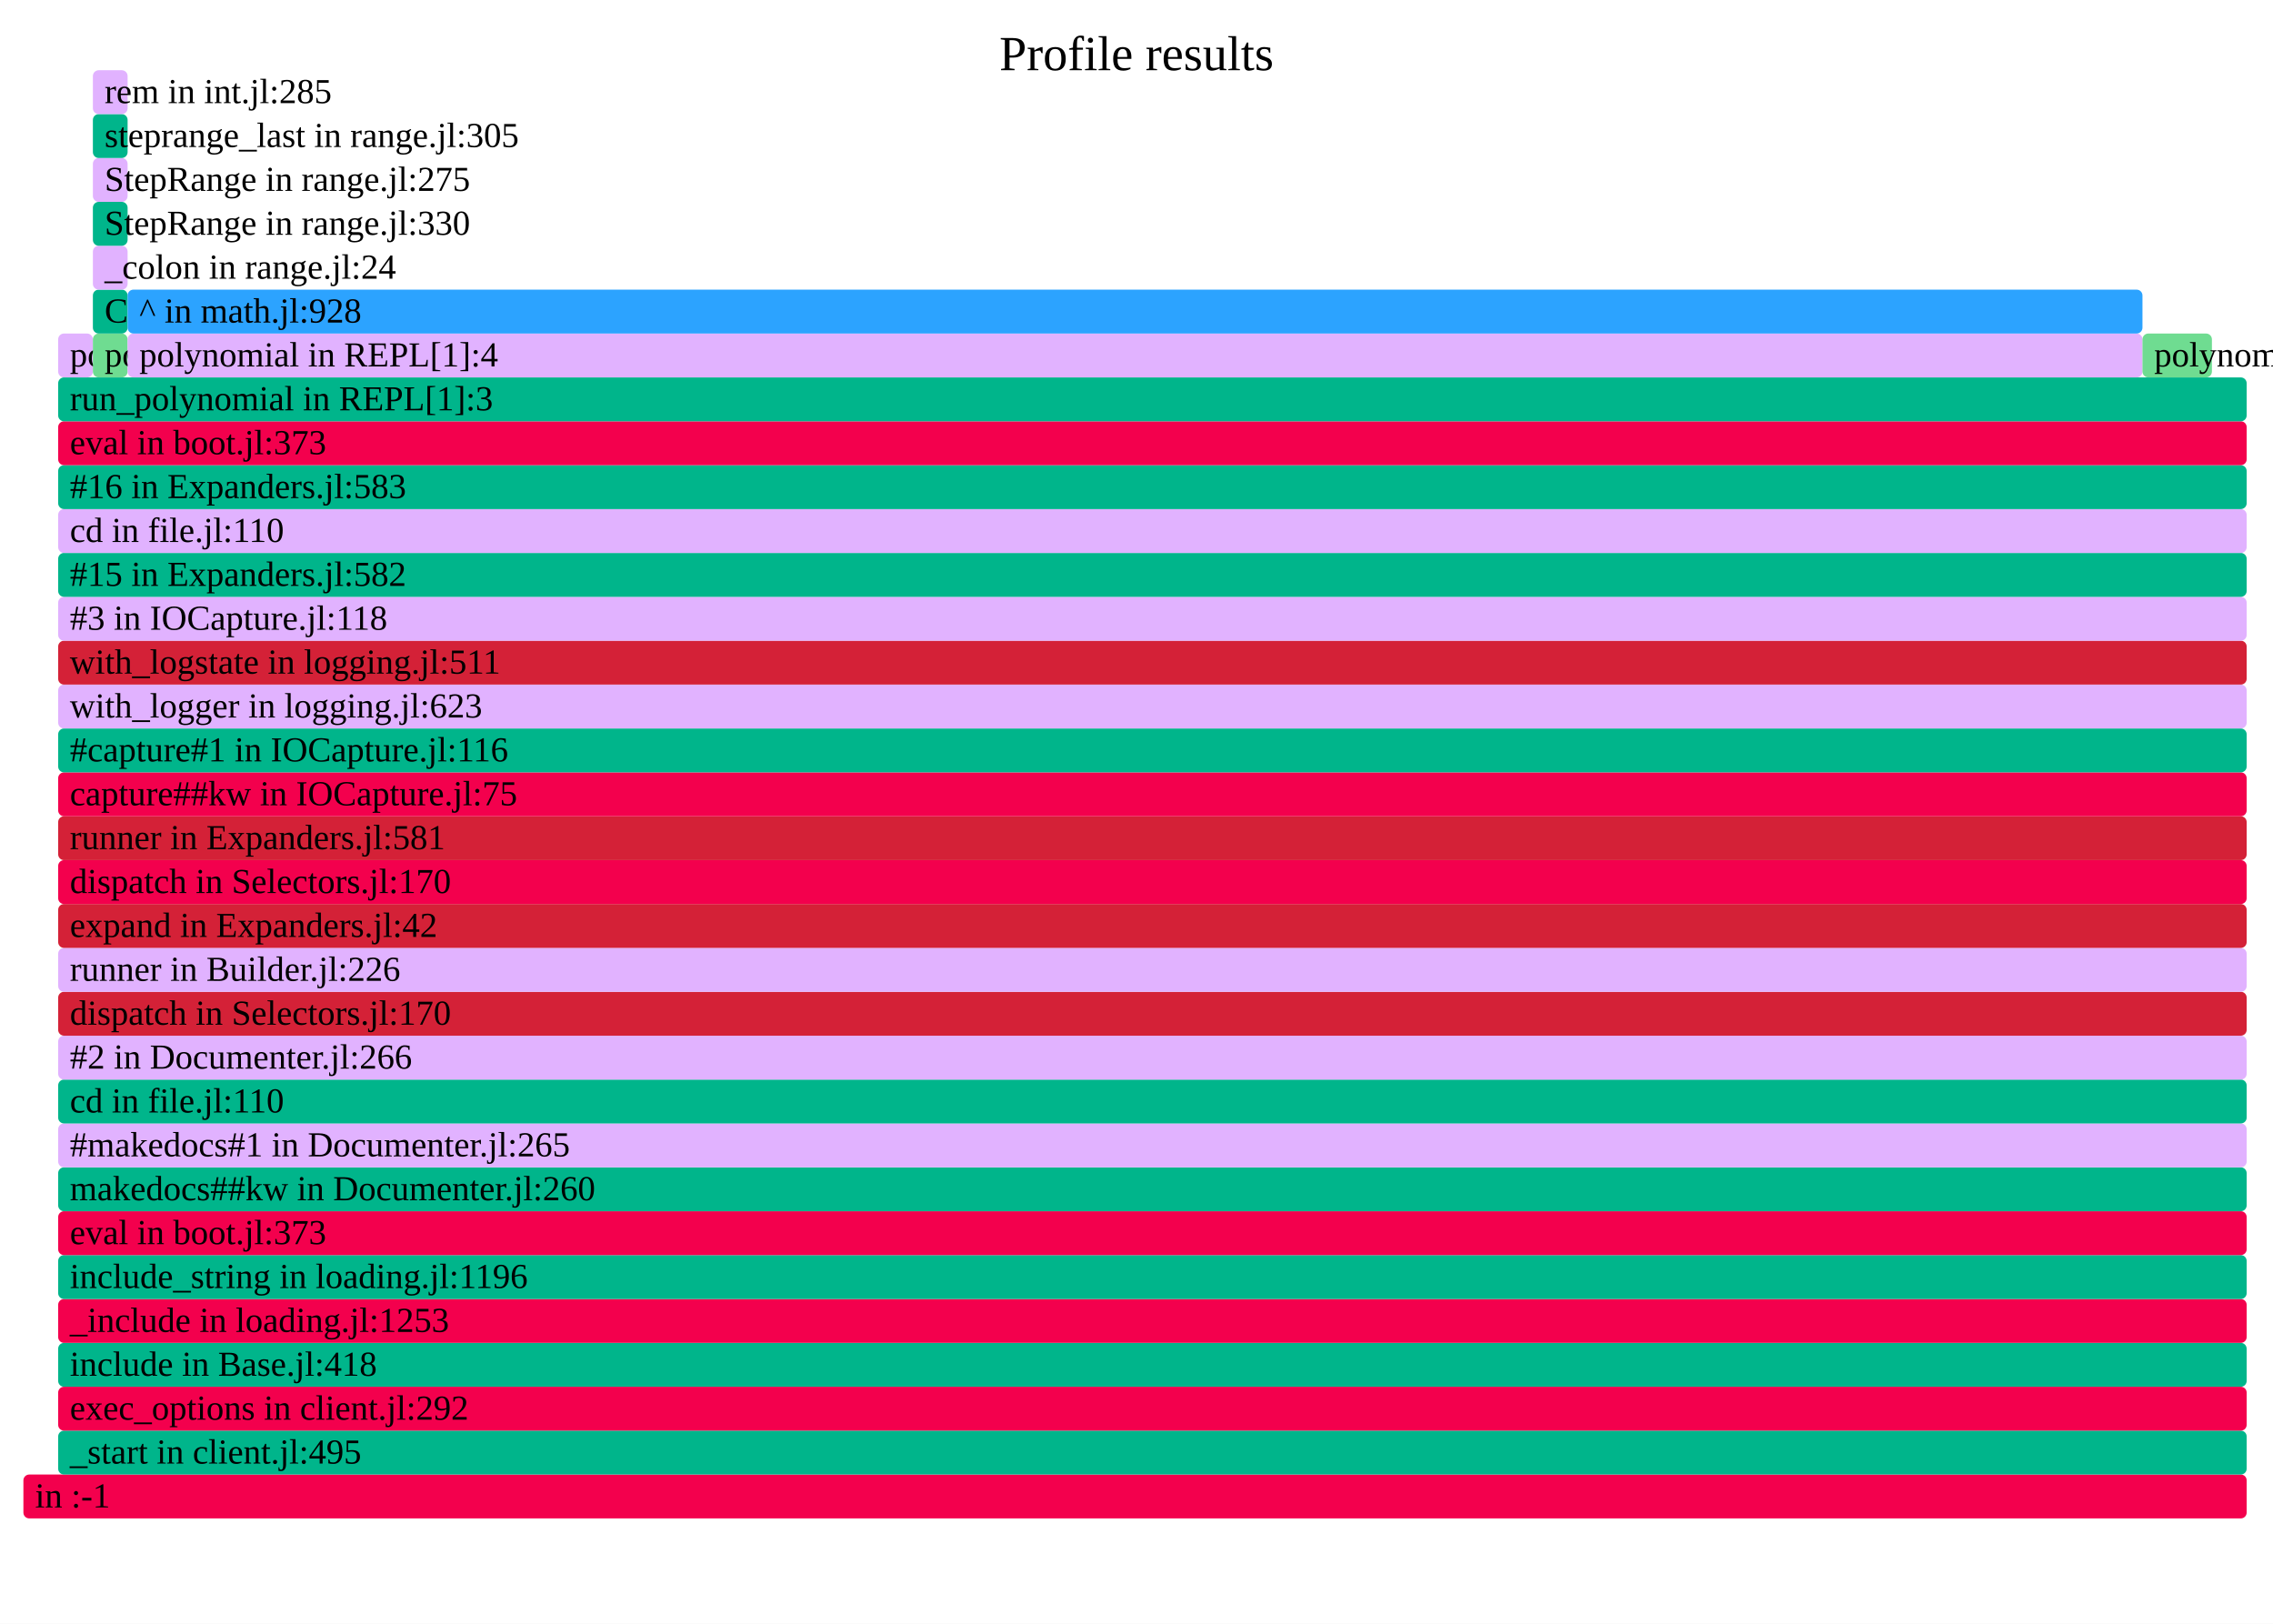
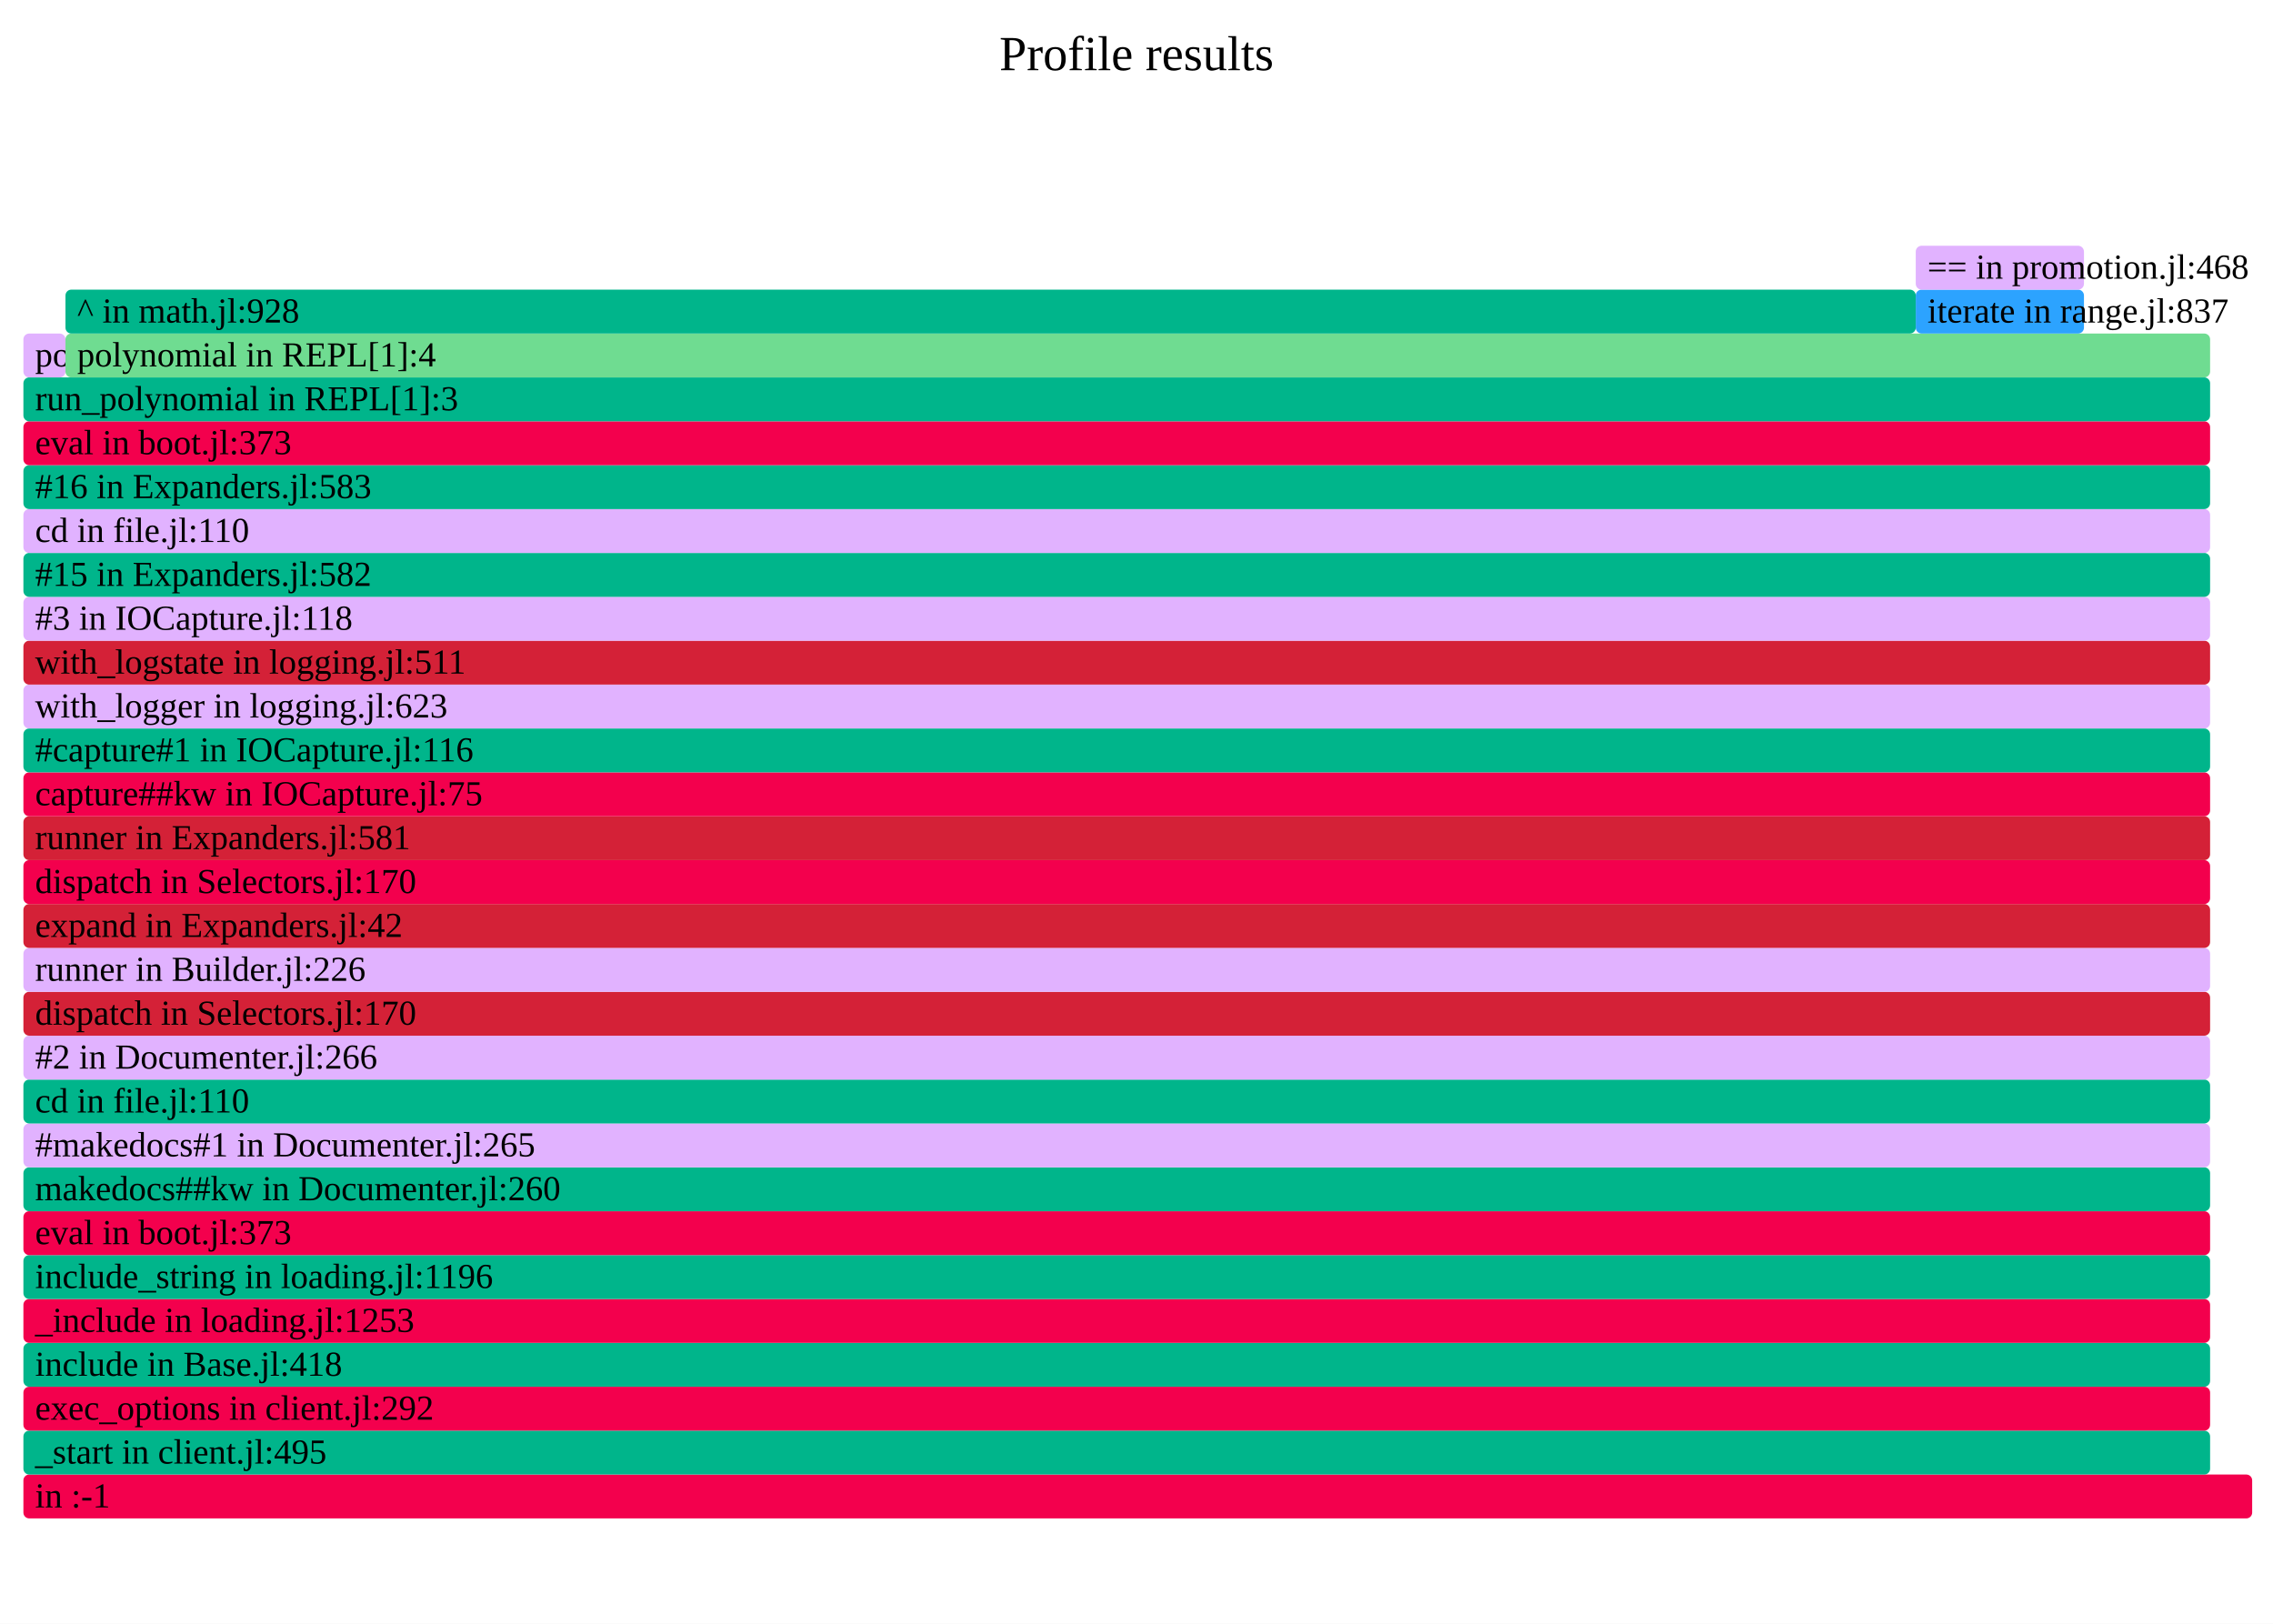
- <svg xmlns="http://www.w3.org/2000/svg" version="1.1" width="777" height="555" viewBox="0 0 777 555" id="fig-73185183195c4830be1519fb69e96512">
+ <svg xmlns="http://www.w3.org/2000/svg" version="1.1" width="777" height="555" viewBox="0 0 777 555" id="fig-c59548a031ac47d4bf635587a428ffac">
  <defs>
-     <clipPath id="fig-73185183195c4830be1519fb69e96512-clip">
+     <clipPath id="fig-c59548a031ac47d4bf635587a428ffac-clip">
      <rect x="0" y="0" width="777" height="555" />
    </clipPath>
  </defs>
  <style type="text/css">
-     #fig-73185183195c4830be1519fb69e96512 text {
+     #fig-c59548a031ac47d4bf635587a428ffac text {
        pointer-events: none;
        font-family: inherit;
        font-size: 12px;
        fill: #000000;
    }
-     text#fig-73185183195c4830be1519fb69e96512-caption {
+     text#fig-c59548a031ac47d4bf635587a428ffac-caption {
        font-size: 16.8px;
        fill: #000000;
        text-anchor: middle;
    }
-     #fig-73185183195c4830be1519fb69e96512-bg {
+     #fig-c59548a031ac47d4bf635587a428ffac-bg {
        fill: #FFFFFF;
    }
-     #fig-73185183195c4830be1519fb69e96512-viewport rect, #fig-73185183195c4830be1519fb69e96512-viewport path {
+     #fig-c59548a031ac47d4bf635587a428ffac-viewport rect, #fig-c59548a031ac47d4bf635587a428ffac-viewport path {
        vector-effect: non-scaling-stroke;
        fill-opacity: 1;
    }
-     #fig-73185183195c4830be1519fb69e96512-viewport text {
+     #fig-c59548a031ac47d4bf635587a428ffac-viewport text {
        stroke: #000000;
        stroke-width: 0;
        stroke-opacity: 0.35;
    }
-     #fig-73185183195c4830be1519fb69e96512-viewport rect:hover, #fig-73185183195c4830be1519fb69e96512-viewport path:hover {
+     #fig-c59548a031ac47d4bf635587a428ffac-viewport rect:hover, #fig-c59548a031ac47d4bf635587a428ffac-viewport path:hover {
        fill-opacity: 0.75;
        stroke: #000000;
        stroke-width: 0.5;
    }
-     #fig-73185183195c4830be1519fb69e96512-viewport + rect {
+     #fig-c59548a031ac47d4bf635587a428ffac-viewport + rect {
        fill: #FFFFFF;
        opacity: 0.8;
    }
-     text#fig-73185183195c4830be1519fb69e96512-details{
+     text#fig-c59548a031ac47d4bf635587a428ffac-details{
        fill: #000000;
    }
</style>
-   <g id="fig-73185183195c4830be1519fb69e96512-frame" clip-path="url(#fig-73185183195c4830be1519fb69e96512-clip)">
-     <rect id="fig-73185183195c4830be1519fb69e96512-bg" x="0" y="0" width="777" height="555" />
-     <text id="fig-73185183195c4830be1519fb69e96512-caption" x="388.5" y="24">Profile results</text>
-     <g id="fig-73185183195c4830be1519fb69e96512-viewport" transform="scale(1)">
-       <rect x="8" y="504" width="760" height="15" rx="2" fill="#F3004D" data-dinfo="" />
+   <g id="fig-c59548a031ac47d4bf635587a428ffac-frame" clip-path="url(#fig-c59548a031ac47d4bf635587a428ffac-clip)">
+     <rect id="fig-c59548a031ac47d4bf635587a428ffac-bg" x="0" y="0" width="777" height="555" />
+     <text id="fig-c59548a031ac47d4bf635587a428ffac-caption" x="388.5" y="24">Profile results</text>
+     <g id="fig-c59548a031ac47d4bf635587a428ffac-viewport" transform="scale(1)">
+       <rect x="8" y="504" width="761.88" height="15" rx="2" fill="#F3004D" data-dinfo="" />
      <text x="8" dx="4" y="515.25"> in :-1</text>
-       <rect x="19.88" y="489" width="748.12" height="15" rx="2" fill="#00B58B" data-dinfo="./" />
-       <text x="19.88" dx="4" y="500.25">_start in client.jl:495</text>
-       <rect x="19.88" y="474" width="748.12" height="15" rx="2" fill="#F3004D" data-dinfo="./" />
-       <text x="19.88" dx="4" y="485.25">exec_options in client.jl:292</text>
-       <rect x="19.88" y="459" width="748.12" height="15" rx="2" fill="#00B58B" data-dinfo="./" />
-       <text x="19.88" dx="4" y="470.25">include in Base.jl:418</text>
-       <rect x="19.88" y="444" width="748.12" height="15" rx="2" fill="#F3004D" data-dinfo="./" />
-       <text x="19.88" dx="4" y="455.25">_include in loading.jl:1253</text>
-       <rect x="19.88" y="429" width="748.12" height="15" rx="2" fill="#00B58B" data-dinfo="./" />
-       <text x="19.88" dx="4" y="440.25">include_string in loading.jl:1196</text>
-       <rect x="19.88" y="414" width="748.12" height="15" rx="2" fill="#F3004D" data-dinfo="./" />
-       <text x="19.88" dx="4" y="425.25">eval in boot.jl:373</text>
-       <rect x="19.88" y="399" width="748.12" height="15" rx="2" fill="#00B58B" data-dinfo="/home/runner/.julia/packages/Documenter/qdbx6/src/" />
-       <text x="19.88" dx="4" y="410.25">makedocs##kw in Documenter.jl:260</text>
-       <rect x="19.88" y="384" width="748.12" height="15" rx="2" fill="#E1B2FF" data-dinfo="/home/runner/.julia/packages/Documenter/qdbx6/src/" />
-       <text x="19.88" dx="4" y="395.25">#makedocs#1 in Documenter.jl:265</text>
-       <rect x="19.88" y="369" width="748.12" height="15" rx="2" fill="#00B58B" data-dinfo="./" />
-       <text x="19.88" dx="4" y="380.25">cd in file.jl:110</text>
-       <rect x="19.88" y="354" width="748.12" height="15" rx="2" fill="#E1B2FF" data-dinfo="/home/runner/.julia/packages/Documenter/qdbx6/src/" />
-       <text x="19.88" dx="4" y="365.25">#2 in Documenter.jl:266</text>
-       <rect x="19.88" y="339" width="748.12" height="15" rx="2" fill="#D42137" data-dinfo="/home/runner/.julia/packages/Documenter/qdbx6/src/Utilities/" />
-       <text x="19.88" dx="4" y="350.25">dispatch in Selectors.jl:170</text>
-       <rect x="19.88" y="324" width="748.12" height="15" rx="2" fill="#E1B2FF" data-dinfo="/home/runner/.julia/packages/Documenter/qdbx6/src/" />
-       <text x="19.88" dx="4" y="335.25">runner in Builder.jl:226</text>
-       <rect x="19.88" y="309" width="748.12" height="15" rx="2" fill="#D42137" data-dinfo="/home/runner/.julia/packages/Documenter/qdbx6/src/" />
-       <text x="19.88" dx="4" y="320.25">expand in Expanders.jl:42</text>
-       <rect x="19.88" y="294" width="748.12" height="15" rx="2" fill="#F3004D" data-dinfo="/home/runner/.julia/packages/Documenter/qdbx6/src/Utilities/" />
-       <text x="19.88" dx="4" y="305.25">dispatch in Selectors.jl:170</text>
-       <rect x="19.88" y="279" width="748.12" height="15" rx="2" fill="#D42137" data-dinfo="/home/runner/.julia/packages/Documenter/qdbx6/src/" />
-       <text x="19.88" dx="4" y="290.25">runner in Expanders.jl:581</text>
-       <rect x="19.88" y="264" width="748.12" height="15" rx="2" fill="#F3004D" data-dinfo="/home/runner/.julia/packages/IOCapture/sXY71/src/" />
-       <text x="19.88" dx="4" y="275.25">capture##kw in IOCapture.jl:75</text>
-       <rect x="19.88" y="249" width="748.12" height="15" rx="2" fill="#00B58B" data-dinfo="/home/runner/.julia/packages/IOCapture/sXY71/src/" />
-       <text x="19.88" dx="4" y="260.25">#capture#1 in IOCapture.jl:116</text>
-       <rect x="19.88" y="234" width="748.12" height="15" rx="2" fill="#E1B2FF" data-dinfo="./" />
-       <text x="19.88" dx="4" y="245.25">with_logger in logging.jl:623</text>
-       <rect x="19.88" y="219" width="748.12" height="15" rx="2" fill="#D42137" data-dinfo="./" />
-       <text x="19.88" dx="4" y="230.25">with_logstate in logging.jl:511</text>
-       <rect x="19.88" y="204" width="748.12" height="15" rx="2" fill="#E1B2FF" data-dinfo="/home/runner/.julia/packages/IOCapture/sXY71/src/" />
-       <text x="19.88" dx="4" y="215.25">#3 in IOCapture.jl:118</text>
-       <rect x="19.88" y="189" width="748.12" height="15" rx="2" fill="#00B58B" data-dinfo="/home/runner/.julia/packages/Documenter/qdbx6/src/" />
-       <text x="19.88" dx="4" y="200.25">#15 in Expanders.jl:582</text>
-       <rect x="19.88" y="174" width="748.12" height="15" rx="2" fill="#E1B2FF" data-dinfo="./" />
-       <text x="19.88" dx="4" y="185.25">cd in file.jl:110</text>
-       <rect x="19.88" y="159" width="748.12" height="15" rx="2" fill="#00B58B" data-dinfo="/home/runner/.julia/packages/Documenter/qdbx6/src/" />
-       <text x="19.88" dx="4" y="170.25">#16 in Expanders.jl:583</text>
-       <rect x="19.88" y="144" width="748.12" height="15" rx="2" fill="#F3004D" data-dinfo="./" />
-       <text x="19.88" dx="4" y="155.25">eval in boot.jl:373</text>
-       <rect x="19.88" y="129" width="748.12" height="15" rx="2" fill="#00B58B" data-dinfo="./" />
-       <text x="19.88" dx="4" y="140.25">run_polynomial in REPL[1]:3</text>
-       <rect x="19.88" y="114" width="11.87" height="15" rx="2" fill="#E1B2FF" data-dinfo="./" />
-       <text x="19.88" dx="4" y="125.25">polynomial in REPL[1]:0</text>
-       <rect x="31.75" y="114" width="11.87" height="15" rx="2" fill="#6FDC91" data-dinfo="./" />
-       <text x="31.75" dx="4" y="125.25">polynomial in REPL[1]:3</text>
-       <rect x="31.75" y="99" width="11.87" height="15" rx="2" fill="#00B58B" data-dinfo="./" />
-       <text x="31.75" dx="4" y="110.25">Colon in range.jl:22</text>
-       <rect x="31.75" y="84" width="11.87" height="15" rx="2" fill="#E1B2FF" data-dinfo="./" />
-       <text x="31.75" dx="4" y="95.25">_colon in range.jl:24</text>
-       <rect x="31.75" y="69" width="11.87" height="15" rx="2" fill="#00B58B" data-dinfo="./" />
-       <text x="31.75" dx="4" y="80.25">StepRange in range.jl:330</text>
-       <rect x="31.75" y="54" width="11.87" height="15" rx="2" fill="#E1B2FF" data-dinfo="./" />
-       <text x="31.75" dx="4" y="65.25">StepRange in range.jl:275</text>
-       <rect x="31.75" y="39" width="11.87" height="15" rx="2" fill="#00B58B" data-dinfo="./" />
-       <text x="31.75" dx="4" y="50.25">steprange_last in range.jl:305</text>
-       <rect x="31.75" y="24" width="11.87" height="15" rx="2" fill="#E1B2FF" data-dinfo="./" />
-       <text x="31.75" dx="4" y="35.25">rem in int.jl:285</text>
-       <rect x="43.62" y="114" width="688.76" height="15" rx="2" fill="#E1B2FF" data-dinfo="./" />
-       <text x="43.62" dx="4" y="125.25">polynomial in REPL[1]:4</text>
-       <rect x="43.62" y="99" width="688.76" height="15" rx="2" fill="#2CA3FF" data-dinfo="./" />
-       <text x="43.62" dx="4" y="110.25">^ in math.jl:928</text>
-       <rect x="732.38" y="114" width="23.74" height="15" rx="2" fill="#6FDC91" data-dinfo="./" />
-       <text x="732.38" dx="4" y="125.25">polynomial in REPL[1]:6</text>
+       <rect x="8" y="489" width="747.5" height="15" rx="2" fill="#00B58B" data-dinfo="./" />
+       <text x="8" dx="4" y="500.25">_start in client.jl:495</text>
+       <rect x="8" y="474" width="747.5" height="15" rx="2" fill="#F3004D" data-dinfo="./" />
+       <text x="8" dx="4" y="485.25">exec_options in client.jl:292</text>
+       <rect x="8" y="459" width="747.5" height="15" rx="2" fill="#00B58B" data-dinfo="./" />
+       <text x="8" dx="4" y="470.25">include in Base.jl:418</text>
+       <rect x="8" y="444" width="747.5" height="15" rx="2" fill="#F3004D" data-dinfo="./" />
+       <text x="8" dx="4" y="455.25">_include in loading.jl:1253</text>
+       <rect x="8" y="429" width="747.5" height="15" rx="2" fill="#00B58B" data-dinfo="./" />
+       <text x="8" dx="4" y="440.25">include_string in loading.jl:1196</text>
+       <rect x="8" y="414" width="747.5" height="15" rx="2" fill="#F3004D" data-dinfo="./" />
+       <text x="8" dx="4" y="425.25">eval in boot.jl:373</text>
+       <rect x="8" y="399" width="747.5" height="15" rx="2" fill="#00B58B" data-dinfo="/home/runner/.julia/packages/Documenter/qdbx6/src/" />
+       <text x="8" dx="4" y="410.25">makedocs##kw in Documenter.jl:260</text>
+       <rect x="8" y="384" width="747.5" height="15" rx="2" fill="#E1B2FF" data-dinfo="/home/runner/.julia/packages/Documenter/qdbx6/src/" />
+       <text x="8" dx="4" y="395.25">#makedocs#1 in Documenter.jl:265</text>
+       <rect x="8" y="369" width="747.5" height="15" rx="2" fill="#00B58B" data-dinfo="./" />
+       <text x="8" dx="4" y="380.25">cd in file.jl:110</text>
+       <rect x="8" y="354" width="747.5" height="15" rx="2" fill="#E1B2FF" data-dinfo="/home/runner/.julia/packages/Documenter/qdbx6/src/" />
+       <text x="8" dx="4" y="365.25">#2 in Documenter.jl:266</text>
+       <rect x="8" y="339" width="747.5" height="15" rx="2" fill="#D42137" data-dinfo="/home/runner/.julia/packages/Documenter/qdbx6/src/Utilities/" />
+       <text x="8" dx="4" y="350.25">dispatch in Selectors.jl:170</text>
+       <rect x="8" y="324" width="747.5" height="15" rx="2" fill="#E1B2FF" data-dinfo="/home/runner/.julia/packages/Documenter/qdbx6/src/" />
+       <text x="8" dx="4" y="335.25">runner in Builder.jl:226</text>
+       <rect x="8" y="309" width="747.5" height="15" rx="2" fill="#D42137" data-dinfo="/home/runner/.julia/packages/Documenter/qdbx6/src/" />
+       <text x="8" dx="4" y="320.25">expand in Expanders.jl:42</text>
+       <rect x="8" y="294" width="747.5" height="15" rx="2" fill="#F3004D" data-dinfo="/home/runner/.julia/packages/Documenter/qdbx6/src/Utilities/" />
+       <text x="8" dx="4" y="305.25">dispatch in Selectors.jl:170</text>
+       <rect x="8" y="279" width="747.5" height="15" rx="2" fill="#D42137" data-dinfo="/home/runner/.julia/packages/Documenter/qdbx6/src/" />
+       <text x="8" dx="4" y="290.25">runner in Expanders.jl:581</text>
+       <rect x="8" y="264" width="747.5" height="15" rx="2" fill="#F3004D" data-dinfo="/home/runner/.julia/packages/IOCapture/sXY71/src/" />
+       <text x="8" dx="4" y="275.25">capture##kw in IOCapture.jl:75</text>
+       <rect x="8" y="249" width="747.5" height="15" rx="2" fill="#00B58B" data-dinfo="/home/runner/.julia/packages/IOCapture/sXY71/src/" />
+       <text x="8" dx="4" y="260.25">#capture#1 in IOCapture.jl:116</text>
+       <rect x="8" y="234" width="747.5" height="15" rx="2" fill="#E1B2FF" data-dinfo="./" />
+       <text x="8" dx="4" y="245.25">with_logger in logging.jl:623</text>
+       <rect x="8" y="219" width="747.5" height="15" rx="2" fill="#D42137" data-dinfo="./" />
+       <text x="8" dx="4" y="230.25">with_logstate in logging.jl:511</text>
+       <rect x="8" y="204" width="747.5" height="15" rx="2" fill="#E1B2FF" data-dinfo="/home/runner/.julia/packages/IOCapture/sXY71/src/" />
+       <text x="8" dx="4" y="215.25">#3 in IOCapture.jl:118</text>
+       <rect x="8" y="189" width="747.5" height="15" rx="2" fill="#00B58B" data-dinfo="/home/runner/.julia/packages/Documenter/qdbx6/src/" />
+       <text x="8" dx="4" y="200.25">#15 in Expanders.jl:582</text>
+       <rect x="8" y="174" width="747.5" height="15" rx="2" fill="#E1B2FF" data-dinfo="./" />
+       <text x="8" dx="4" y="185.25">cd in file.jl:110</text>
+       <rect x="8" y="159" width="747.5" height="15" rx="2" fill="#00B58B" data-dinfo="/home/runner/.julia/packages/Documenter/qdbx6/src/" />
+       <text x="8" dx="4" y="170.25">#16 in Expanders.jl:583</text>
+       <rect x="8" y="144" width="747.5" height="15" rx="2" fill="#F3004D" data-dinfo="./" />
+       <text x="8" dx="4" y="155.25">eval in boot.jl:373</text>
+       <rect x="8" y="129" width="747.5" height="15" rx="2" fill="#00B58B" data-dinfo="./" />
+       <text x="8" dx="4" y="140.25">run_polynomial in REPL[1]:3</text>
+       <rect x="8" y="114" width="14.38" height="15" rx="2" fill="#E1B2FF" data-dinfo="./" />
+       <text x="8" dx="4" y="125.25">polynomial in REPL[1]:1</text>
+       <rect x="22.38" y="114" width="733.12" height="15" rx="2" fill="#6FDC91" data-dinfo="./" />
+       <text x="22.38" dx="4" y="125.25">polynomial in REPL[1]:4</text>
+       <rect x="22.38" y="99" width="632.5" height="15" rx="2" fill="#00B58B" data-dinfo="./" />
+       <text x="22.38" dx="4" y="110.25">^ in math.jl:928</text>
+       <rect x="654.88" y="99" width="57.5" height="15" rx="2" fill="#2CA3FF" data-dinfo="./" />
+       <text x="654.88" dx="4" y="110.25">iterate in range.jl:837</text>
+       <rect x="654.88" y="84" width="57.5" height="15" rx="2" fill="#E1B2FF" data-dinfo="./" />
+       <text x="654.88" dx="4" y="95.25">== in promotion.jl:468</text>
    </g>
  </g>
</svg>
